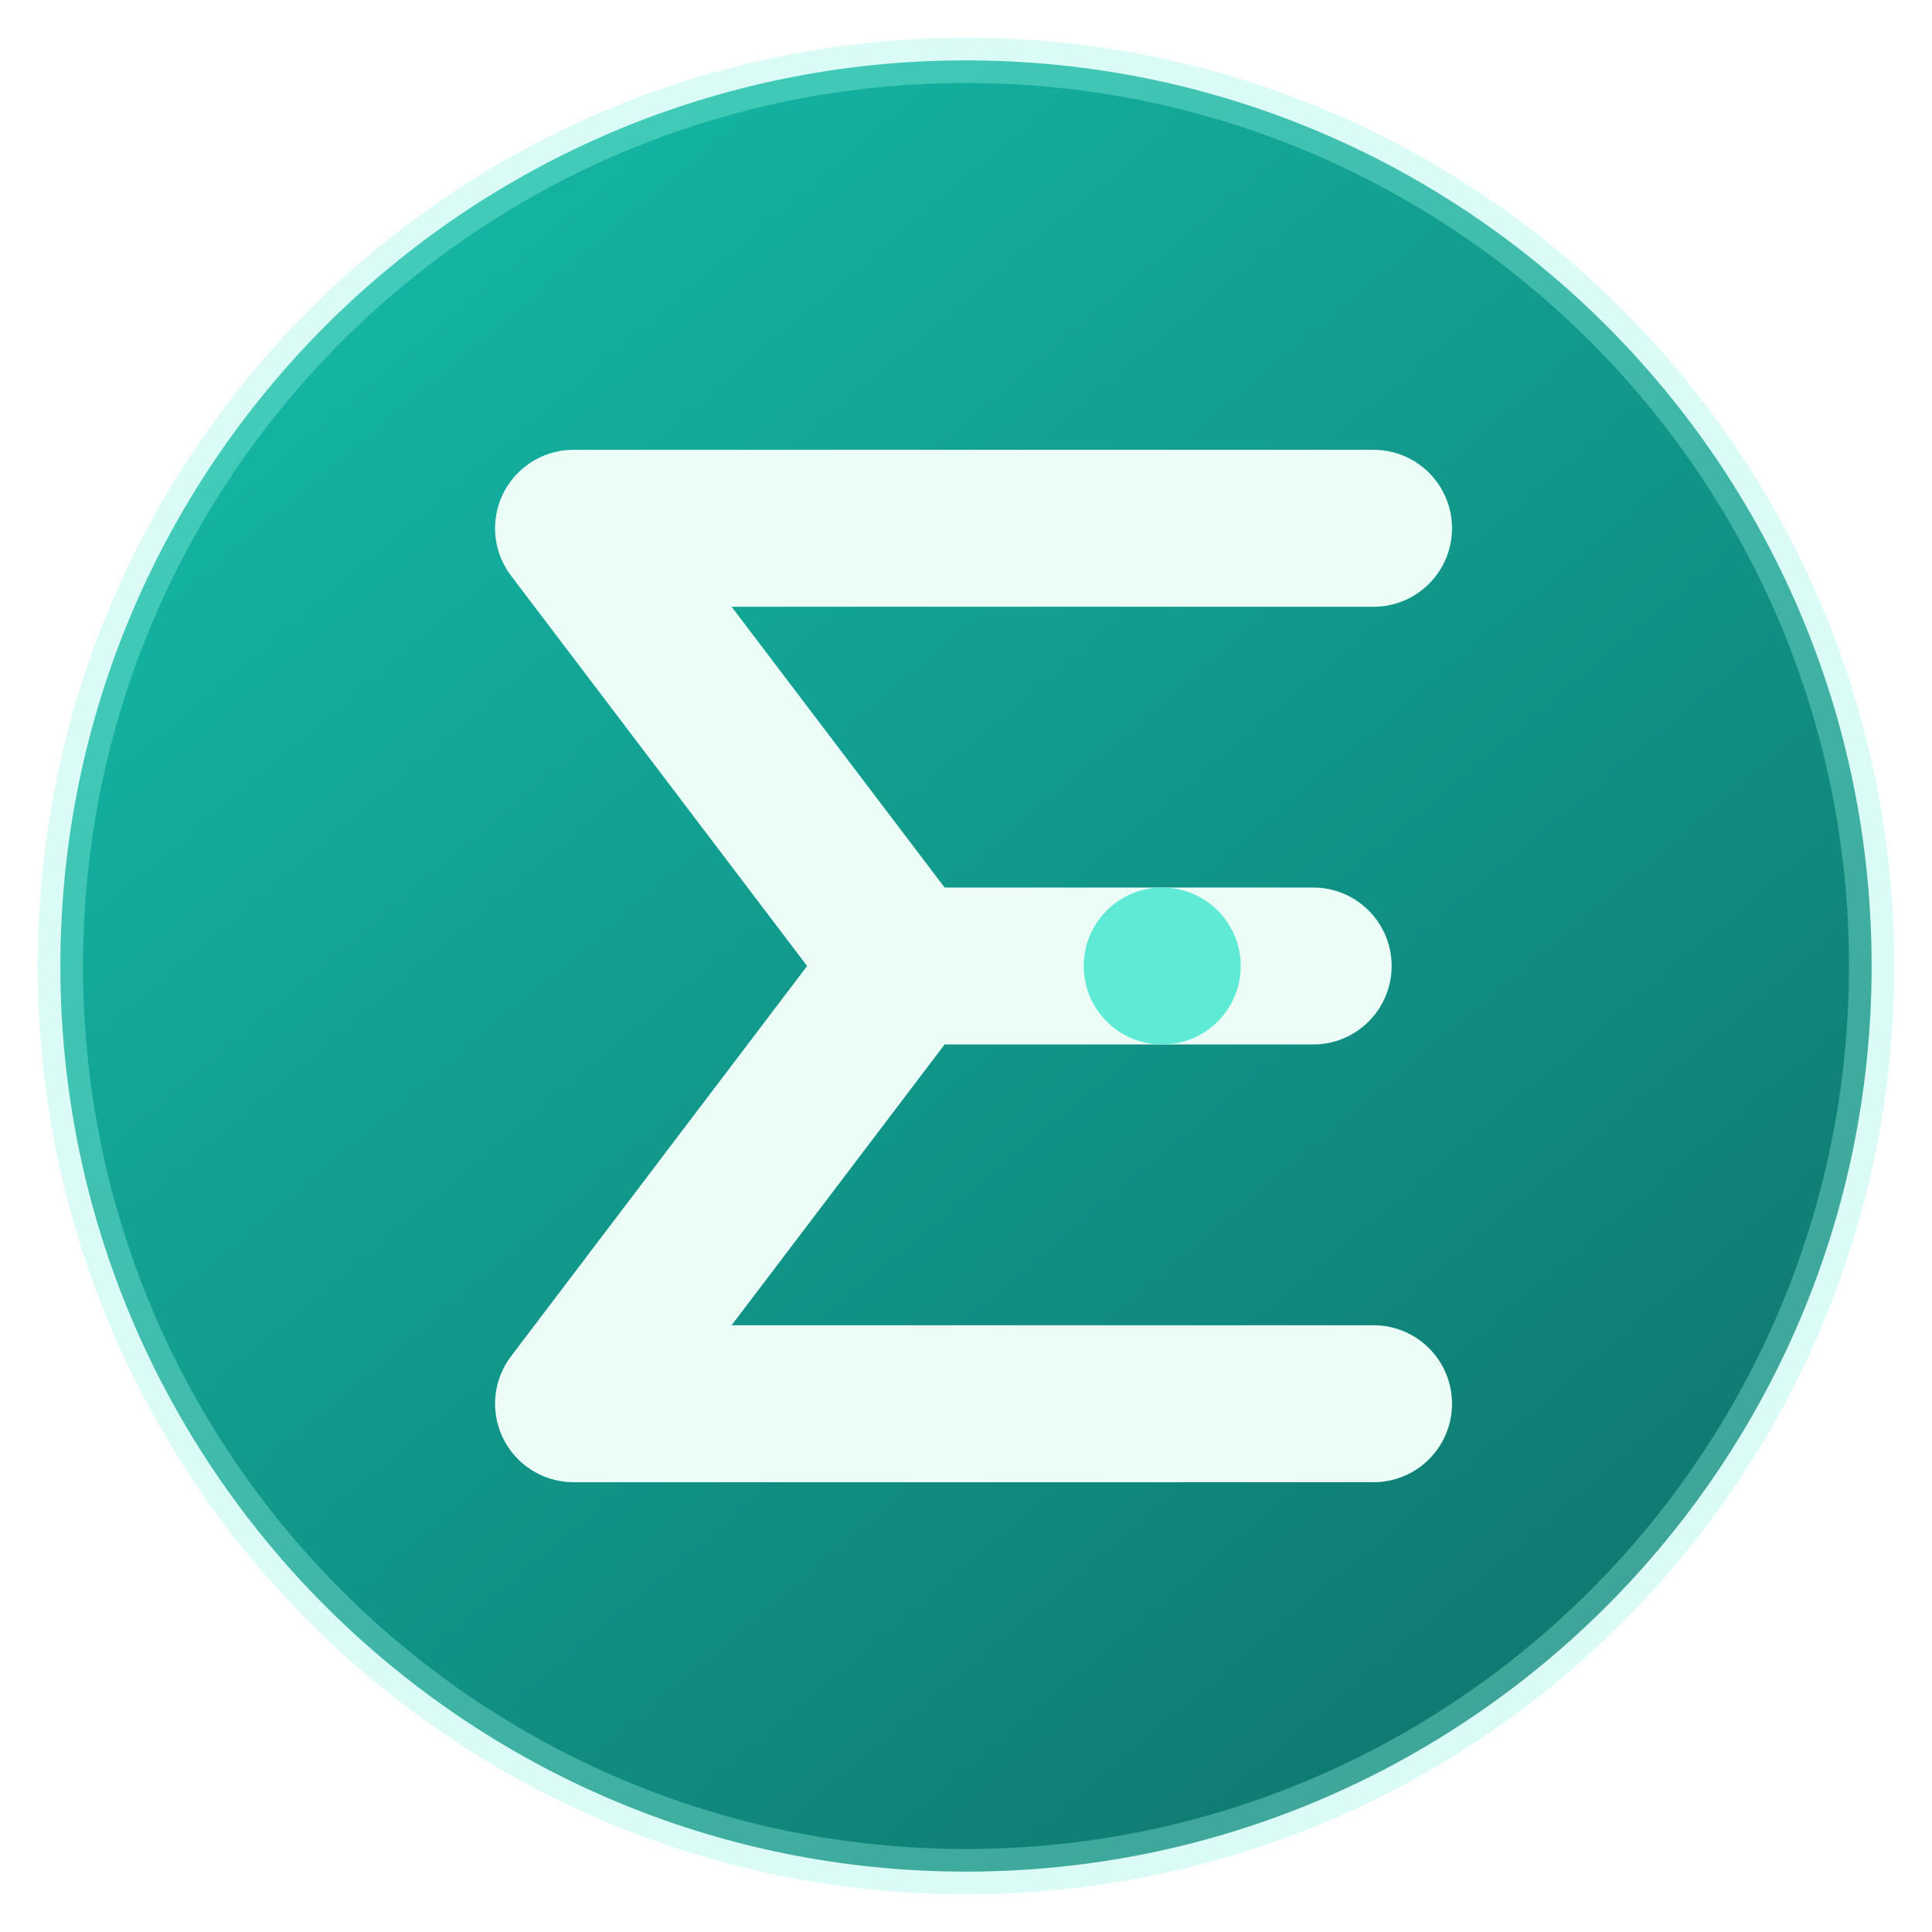
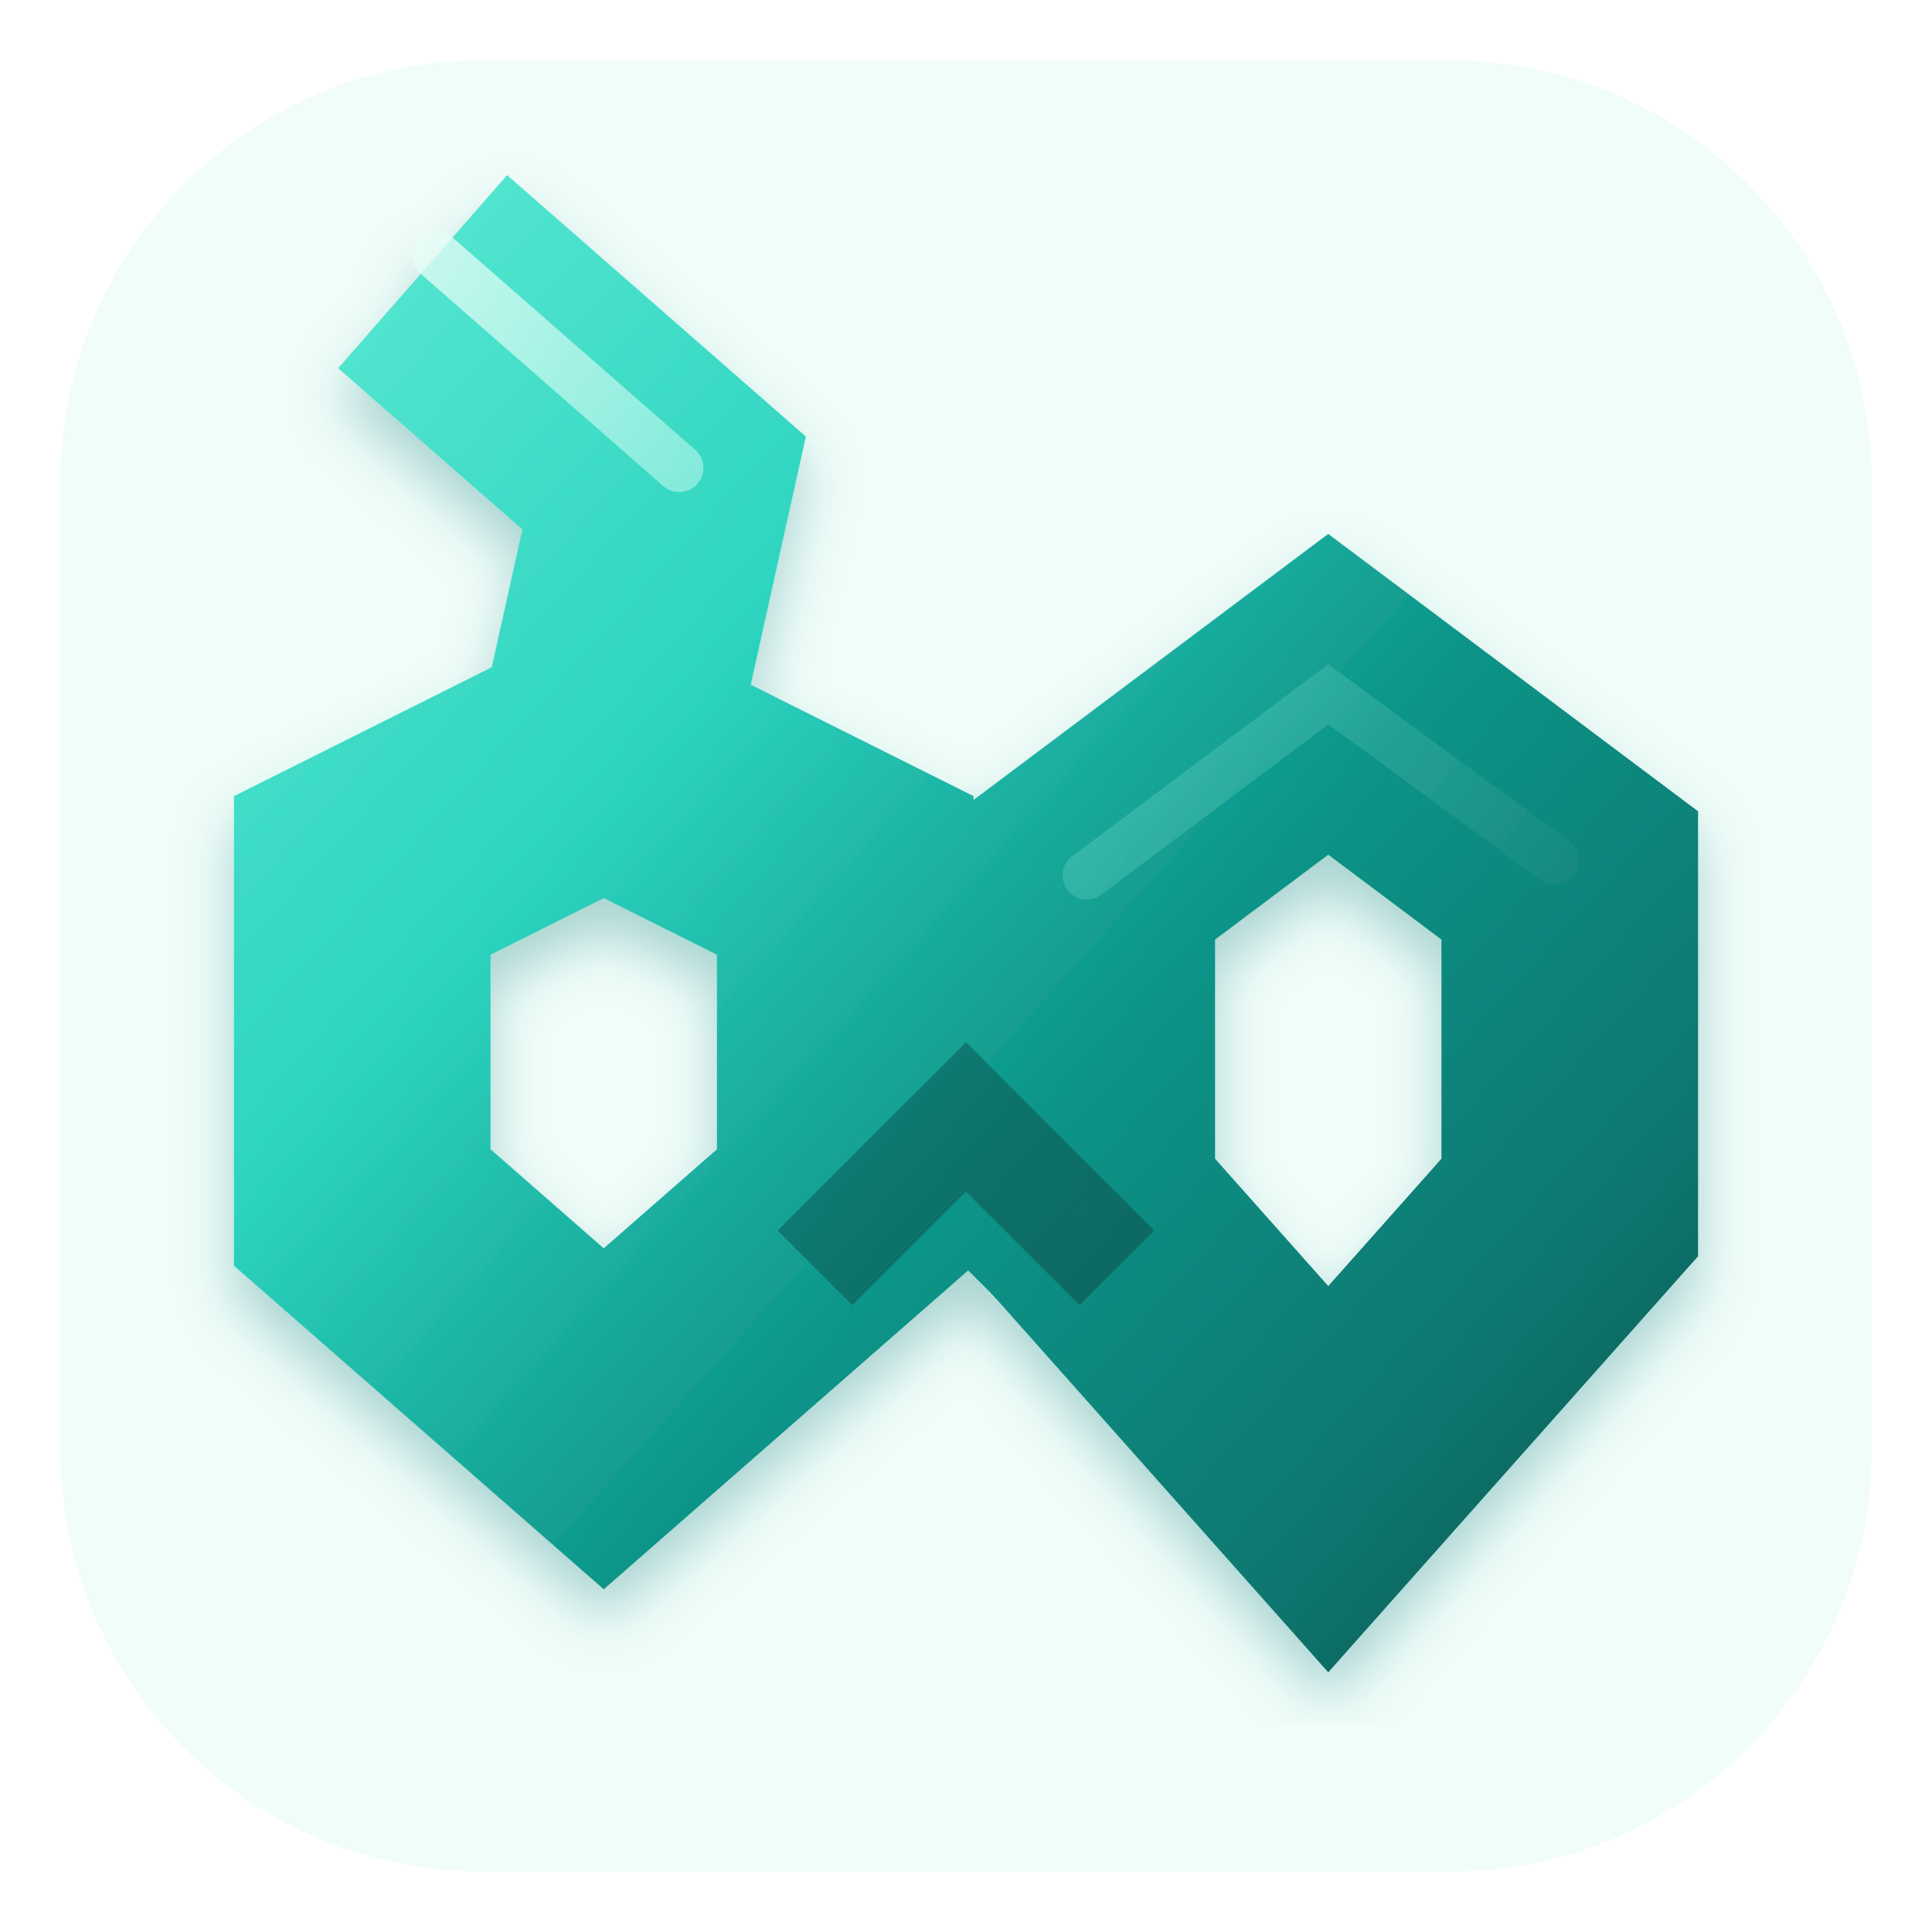
- <svg xmlns="http://www.w3.org/2000/svg" viewBox="0 0 64 64" role="img" aria-label="Six Sigma Pro Academy">
+ <svg xmlns="http://www.w3.org/2000/svg" viewBox="0 0 128 128" role="img" aria-label="Six Sigma Pro Academy">
  <defs>
-     <linearGradient id="sspa-bg" x1="10" y1="6" x2="54" y2="58" gradientUnits="userSpaceOnUse">
-       <stop stop-color="#14B8A6" />
-       <stop offset="1" stop-color="#0F766E" />
+     <linearGradient id="ribbon" x1="14" y1="16" x2="116" y2="108" gradientUnits="userSpaceOnUse">
+       <stop offset="0%" stop-color="#5EEAD4" />
+       <stop offset="32%" stop-color="#2DD4BF" />
+       <stop offset="58%" stop-color="#0D9488" />
+       <stop offset="82%" stop-color="#0F766E" />
+       <stop offset="100%" stop-color="#134E4A" />
    </linearGradient>
+     <linearGradient id="hi" x1="24" y1="14" x2="100" y2="70" gradientUnits="userSpaceOnUse">
+       <stop offset="0%" stop-color="#ECFDF8" stop-opacity="0.85" />
+       <stop offset="60%" stop-color="#99F6E4" stop-opacity="0.25" />
+       <stop offset="100%" stop-color="#ECFDF8" stop-opacity="0" />
+     </linearGradient>
+     <filter id="depth" x="-20%" y="-20%" width="140%" height="140%">
+       <feDropShadow dx="0" dy="2" stdDeviation="1.8" flood-color="#0F766E" flood-opacity="0.3" />
+     </filter>
  </defs>
-   <circle cx="32" cy="32" r="30" fill="url(#sspa-bg)" />
-   <circle cx="32" cy="32" r="30" fill="none" stroke="#99F6E4" stroke-width="1.5" opacity="0.35" />
-   <path d="M45.5 17.5 H19 L30 32 H43.5 M30 32 L19 46.5 H45.5" fill="none" stroke="#ECFDF8" stroke-width="5.2" stroke-linecap="round" stroke-linejoin="round" />
-   <circle cx="38.5" cy="32" r="2.6" fill="#5EEAD4" />
+   <rect x="4" y="4" width="120" height="120" rx="28" fill="#F0FDFA" />
+   <g filter="url(#depth)" fill="none" stroke-linejoin="miter" stroke-miterlimit="2.2">
+     <path stroke="url(#ribbon)" stroke-width="17" stroke-linecap="butt" d="M 28 18 L 44 32 L 40 50" />
+     <path stroke="url(#ribbon)" stroke-width="17" d="M 40 50 L 56 58 L 56 80 L 40 94 L 24 80 L 24 58 L 40 50" />
+     <path stroke="url(#ribbon)" stroke-width="17" d="M 56 80 L 64 72 L 72 80" />
+     <path stroke="url(#ribbon)" stroke-width="17" d="M 72 80 L 72 58 L 88 46 L 104 58 L 104 80 L 88 98 L 72 80" />
+     <path stroke="#042F2E" stroke-width="7" stroke-opacity="0.35" stroke-linecap="butt" d="M 54 84 L 64 74 L 74 84" />
+     <path stroke="url(#hi)" stroke-width="3.2" stroke-linecap="round" d="M 29 17 L 45 31 M 72 58 L 88 46 L 103 57" />
+   </g>
</svg>
